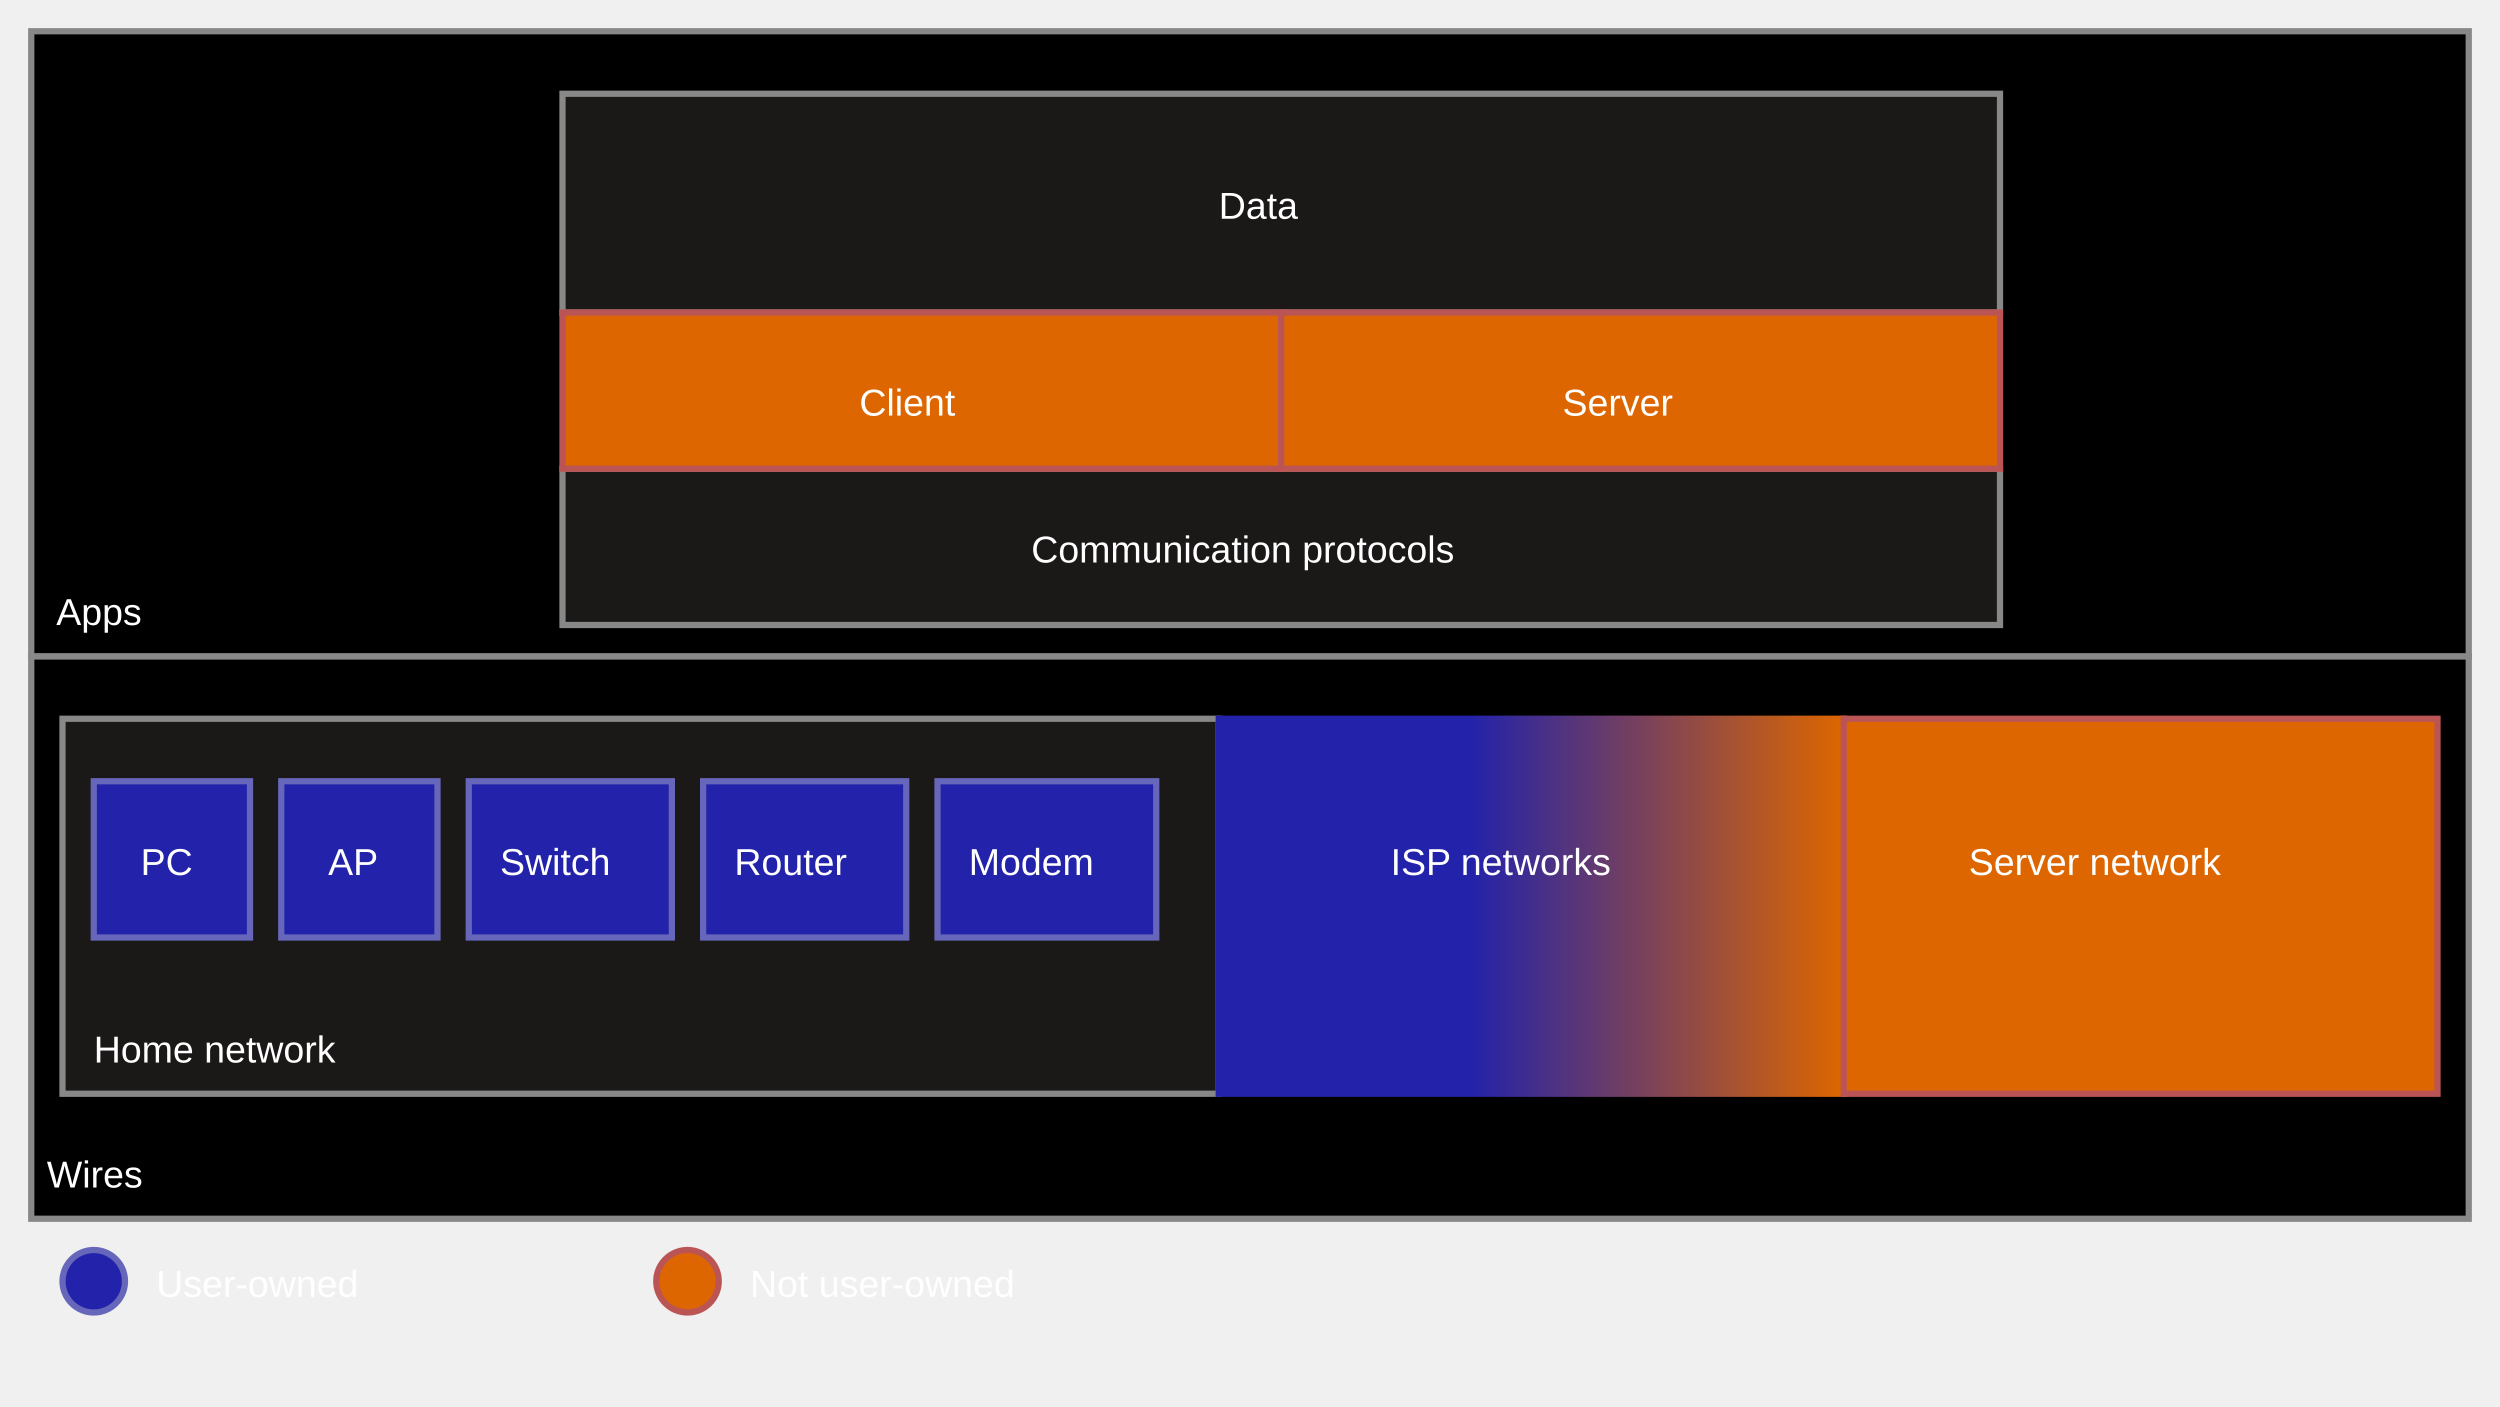
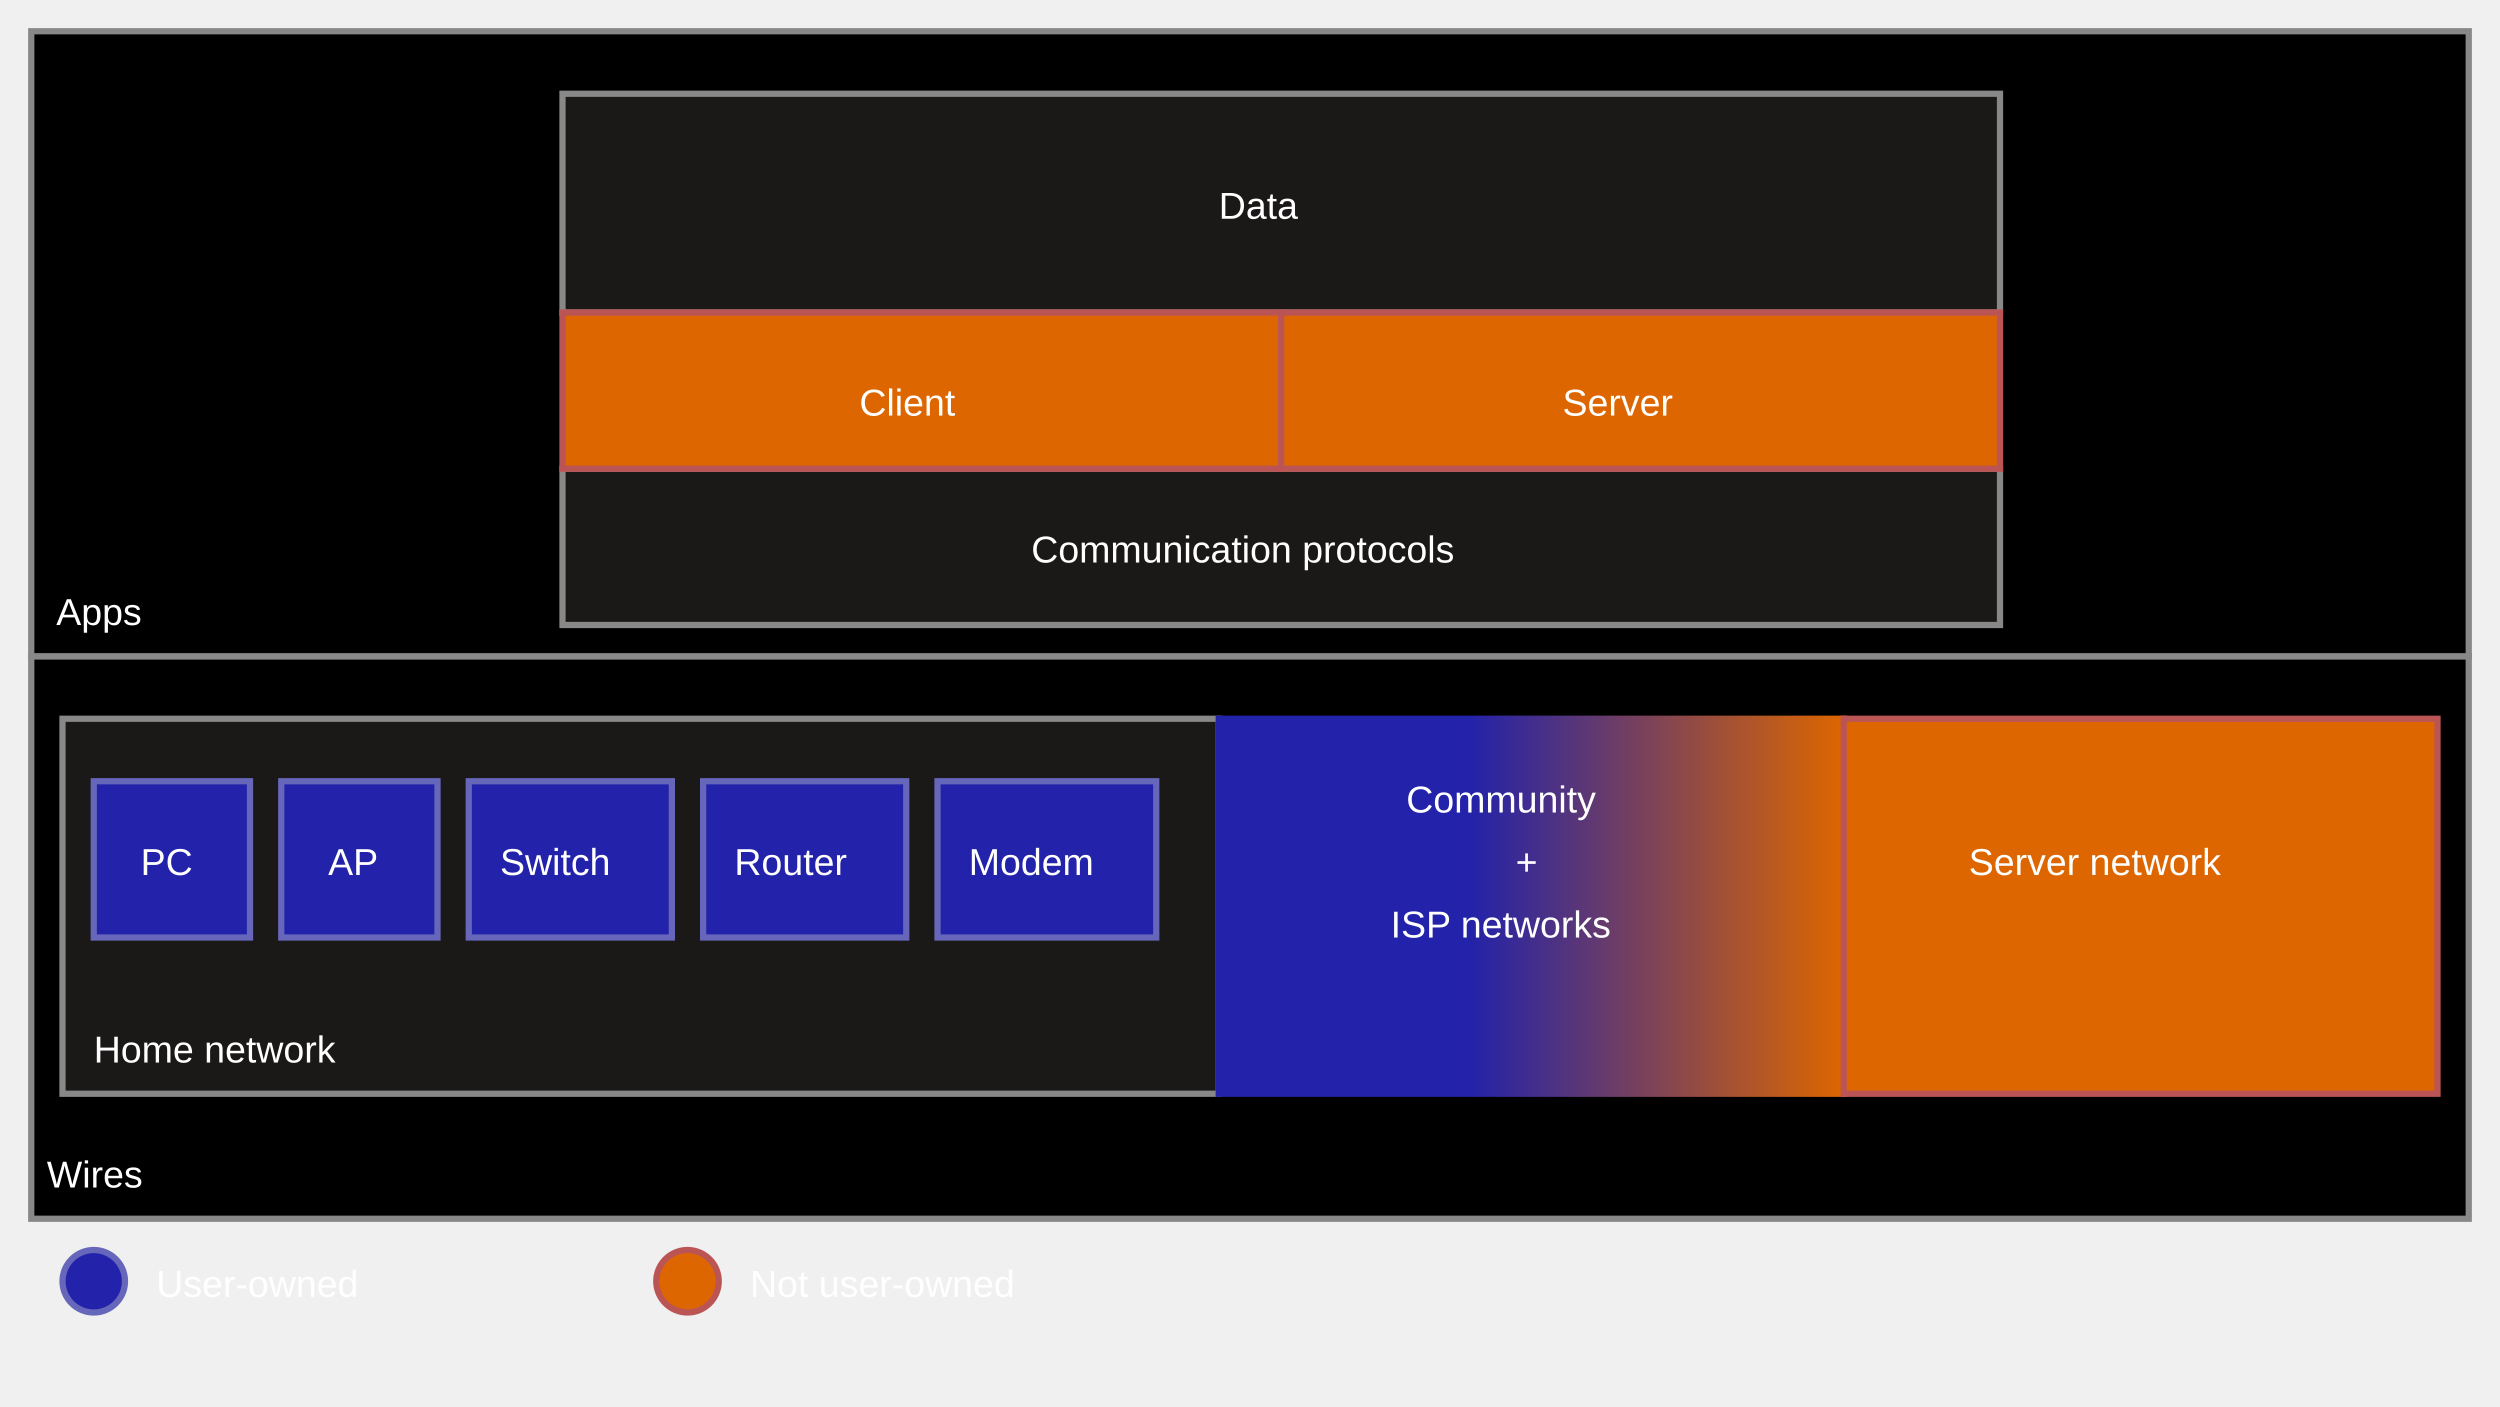
<svg xmlns="http://www.w3.org/2000/svg" viewBox="0 0 800 450">
  <defs>
    <linearGradient id="blue-orange">
      <stop offset="0%" stop-color="#22a" />
      <stop offset="40%" stop-color="#22a" />
      <stop offset="100%" stop-color="#d60" />
    </linearGradient>
  </defs>
  <style>
        .node {
            fill: rgb(27, 24, 24);
            stroke: #888;
            stroke-width: 2px;
        }

        .node-highlight {
            fill: #ddd;
            stroke: #ddd;
            stroke-width: 2px;
            rx: 10px;
        }

        .node-text {
            fill: #fff;
            font-family: Arial;
        }

        .node-highlight-text {
            fill: #000;
            font-family: Arial;
        }

        .not-owned {
            fill: #d60;
            stroke: #b55;
            stroke-width: 2px;
        }
        .owned {
            fill: #22a;
            stroke: #66b;
            stroke-width: 2px;
        }
        .half-owned {
            fill: url(#blue-orange);
            stroke: url(#blue-orange);
            stroke-width: 2px;
        }
    </style>
  <circle r="10" cx="30" cy="410" class="owned" />
  <text x="50" y="415" class="node-text">User-owned</text>
  <circle r="10" cx="220" cy="410" class="not-owned" />
  <text x="240" y="415" class="node-text">Not user-owned</text>
  <g id="wires">
    <rect class="node" x="10" y="210" width="780" height="180" style="fill: black;" />
    <text class="node-text" x="15" y="380">Wires</text>
    <g id="home-network">
      <rect class="node" width="370" height="120" x="20" y="230" />
      <text class="node-text" x="30" y="340">Home network</text>
      <g id="personal-computer">
        <rect class="node owned" width="50" height="50" x="30" y="250" />
        <text class="node-text" x="45" y="280">PC</text>
      </g>
      <g id="access-point">
        <rect class="owned" width="50" height="50" x="90" y="250" />
        <text class="node-text" x="105" y="280">AP</text>
      </g>
      <g id="switch">
        <rect class="owned" width="65" height="50" x="150" y="250" />/&gt;
                <text class="node-text" x="160" y="280">Switch</text>
      </g>
      <g id="router">
        <rect class="owned" width="65" height="50" x="225" y="250" />
        <text class="node-text" x="235" y="280">Router</text>
      </g>
      <g id="modem">
        <rect class="owned" width="70" height="50" x="300" y="250" />
        <text class="node-text" x="310" y="280">Modem</text>
      </g>
    </g>
    <g id="isp-networks">
      <rect class="node half-owned" width="200" height="120" x="390" y="230" />
-       <text class="node-text" x="445" y="280">ISP networks</text>
+       <text class="node-text" x="450" y="260">Community</text>
+       <text class="node-text" x="485" y="280">+</text>
+       <text class="node-text" x="445" y="300">ISP networks</text>
    </g>
    <g id="facebook-network">
      <rect class="node not-owned" width="190" height="120" x="590" y="230" />
      <text class="node-text" x="630" y="280">Server network</text>
    </g>
  </g>
  <g id="apps">
    <rect class="node" x="10" y="10" width="780" height="200" style="fill: black;" />
    <text class="node-text" x="18" y="200">Apps</text>
    <g id="comm-protocols">
      <rect class="node" width="460" height="50" x="180" y="150" />
      <text class="node-text" x="330" y="180">Communication protocols</text>
    </g>
    <g id="data">
      <rect class="node" width="460" height="70" x="180" y="30" />
      <text class="node-text" x="390" y="70">Data</text>
    </g>
    <g id="client">
      <rect class="not-owned" width="230" height="50" x="180" y="100" />
      <text class="node-text" x="275" y="133">Client</text>
    </g>
    <g id="server">
      <rect class="not-owned" width="230" height="50" x="410" y="100" />
      <text class="node-text" x="500" y="133">Server</text>
    </g>
  </g>
</svg>
